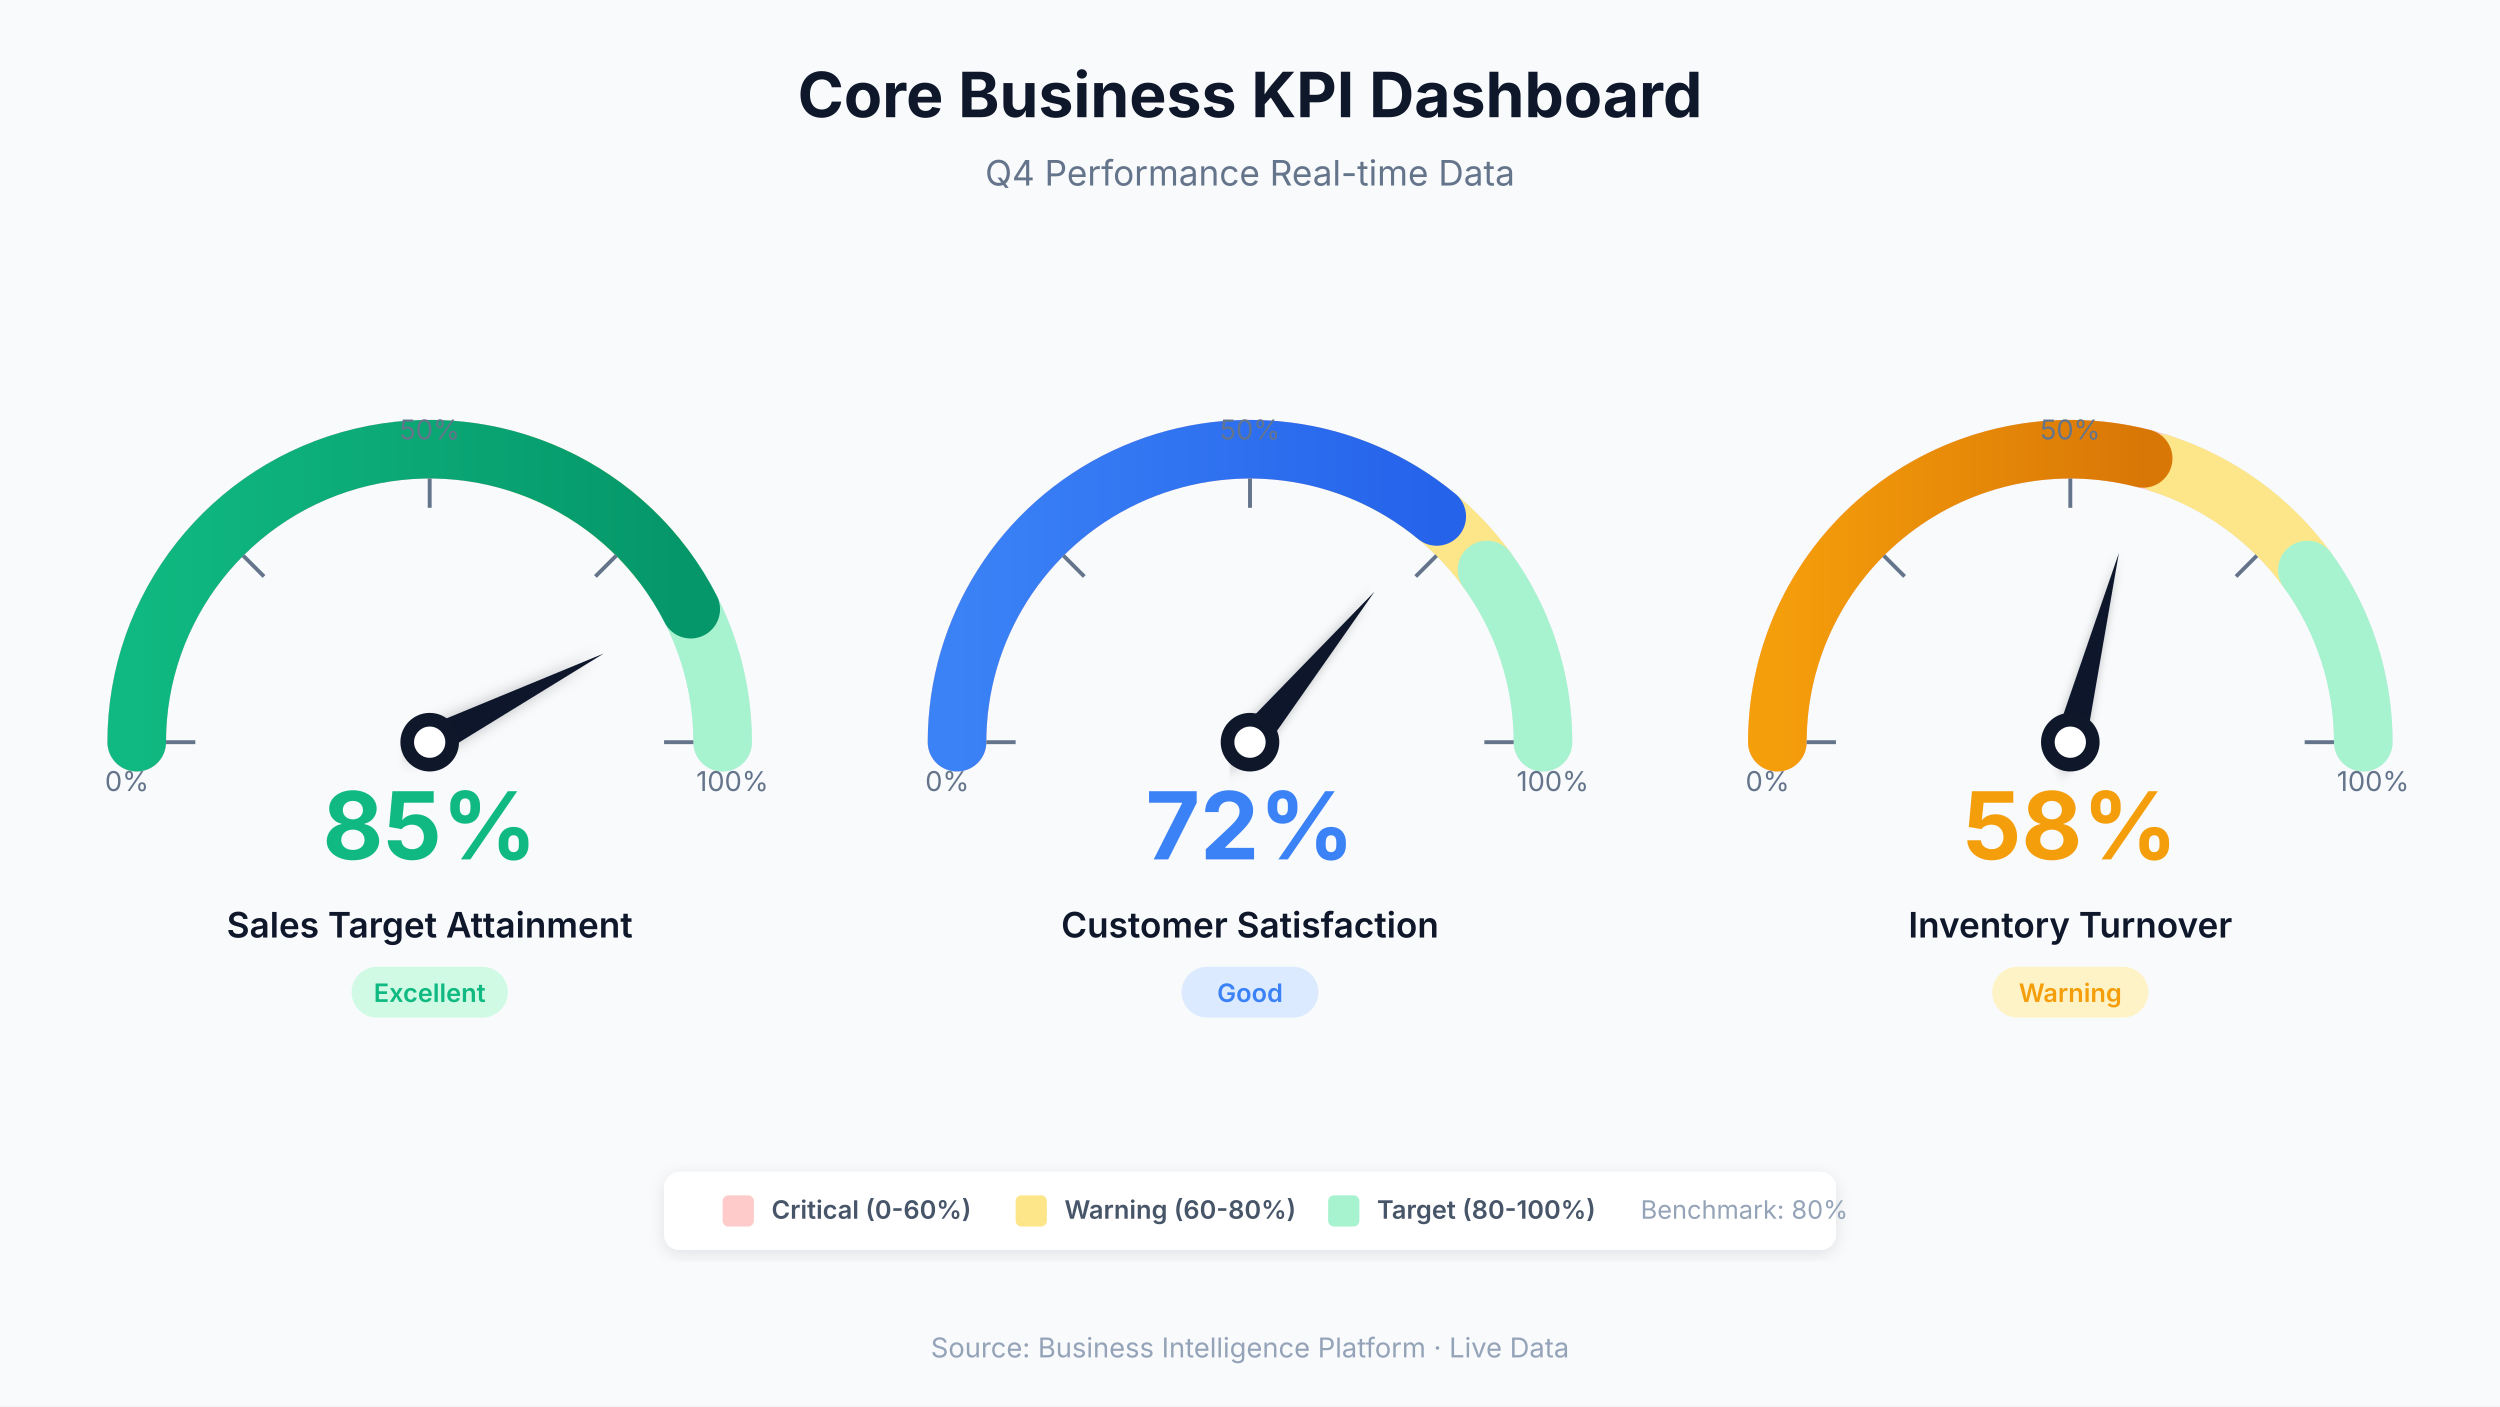
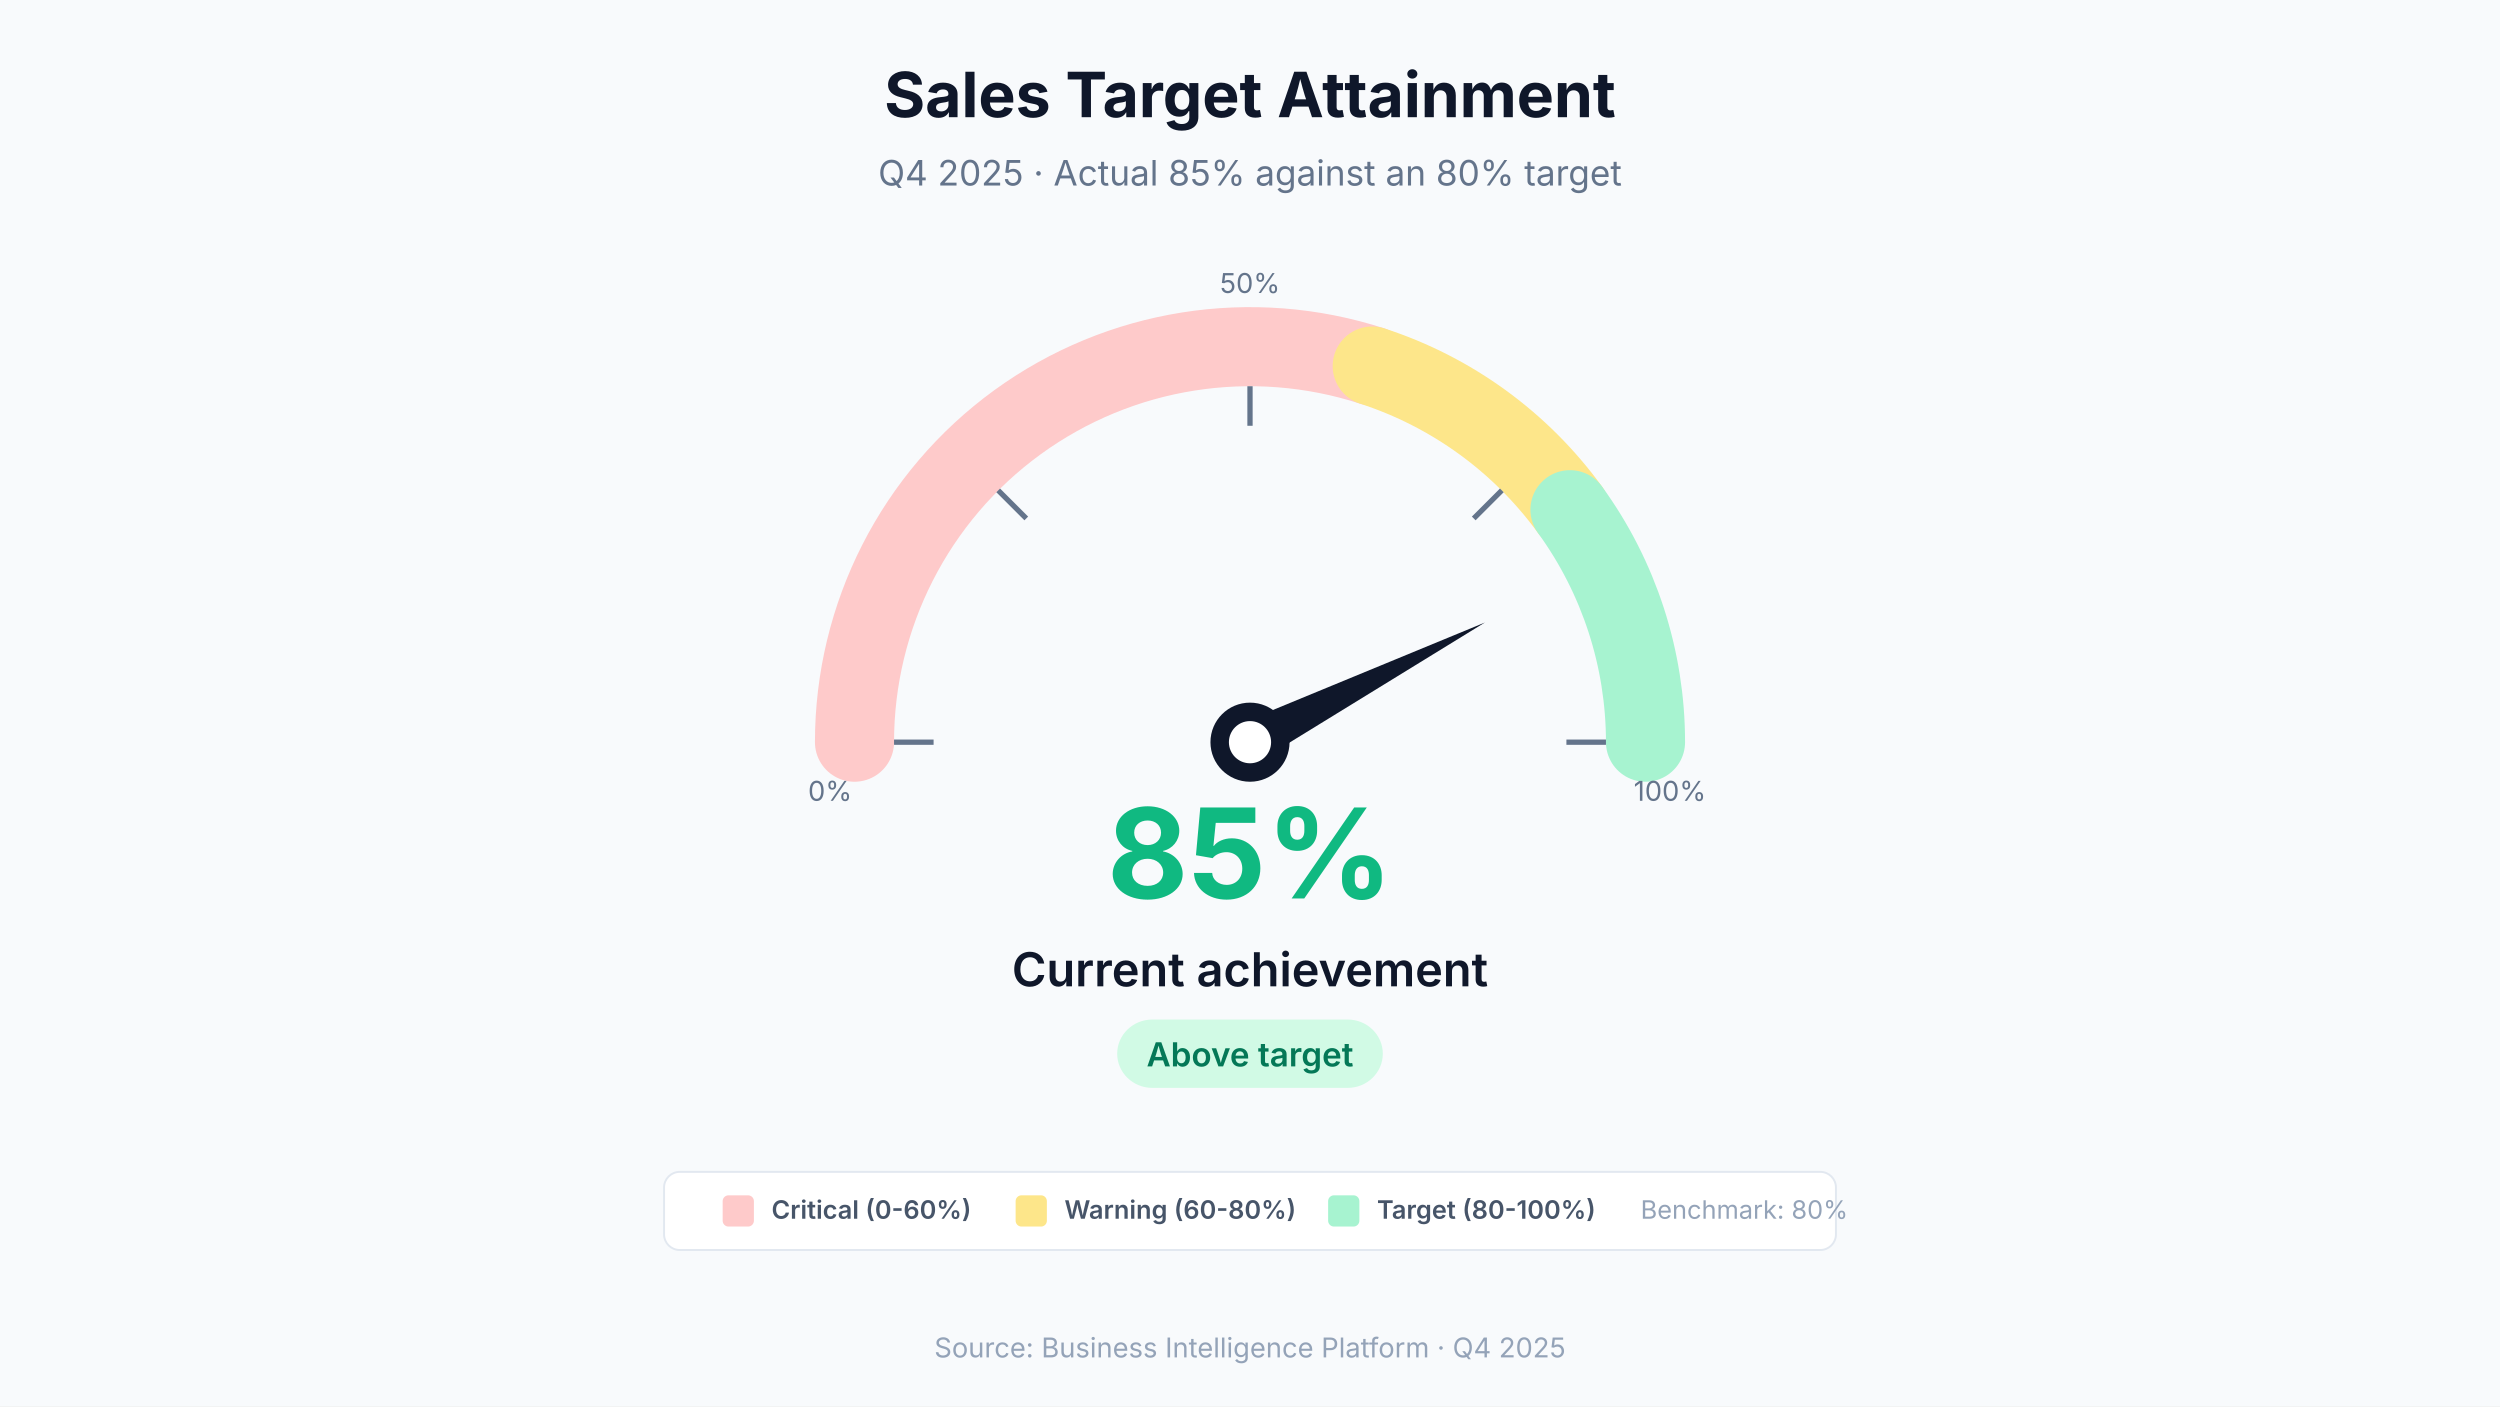
- <svg xmlns="http://www.w3.org/2000/svg" viewBox="0 0 1280 720" width="1280" height="720">
-   <defs>
-     <linearGradient id="bgArcGrad" x1="0%" y1="0%" x2="100%" y2="0%">
-       <stop offset="0%" style="stop-color:#E2E8F0;stop-opacity:1" />
-       <stop offset="100%" style="stop-color:#F1F5F9;stop-opacity:1" />
-     </linearGradient>
-     <linearGradient id="excellentGrad" x1="0%" y1="0%" x2="100%" y2="0%">
-       <stop offset="0%" style="stop-color:#10B981;stop-opacity:1" />
-       <stop offset="100%" style="stop-color:#059669;stop-opacity:1" />
-     </linearGradient>
-     <linearGradient id="goodGrad" x1="0%" y1="0%" x2="100%" y2="0%">
-       <stop offset="0%" style="stop-color:#3B82F6;stop-opacity:1" />
-       <stop offset="100%" style="stop-color:#2563EB;stop-opacity:1" />
-     </linearGradient>
-     <linearGradient id="warningGrad" x1="0%" y1="0%" x2="100%" y2="0%">
-       <stop offset="0%" style="stop-color:#F59E0B;stop-opacity:1" />
-       <stop offset="100%" style="stop-color:#D97706;stop-opacity:1" />
-     </linearGradient>
-     <linearGradient id="dangerGrad" x1="0%" y1="0%" x2="100%" y2="0%">
-       <stop offset="0%" style="stop-color:#EF4444;stop-opacity:1" />
-       <stop offset="100%" style="stop-color:#DC2626;stop-opacity:1" />
-     </linearGradient>
-     <filter id="needleShadow" x="-20%" y="-20%" width="140%" height="140%">
-       <feGaussianBlur in="SourceAlpha" stdDeviation="3" />
-       <feOffset dx="0" dy="2" result="offsetblur" />
-       <feFlood flood-color="#0F172A" flood-opacity="0.25" result="shadowColor" />
-       <feComposite in="shadowColor" in2="offsetblur" operator="in" result="shadow" />
-       <feMerge>
-         <feMergeNode in="shadow" />
-         <feMergeNode in="SourceGraphic" />
-       </feMerge>
-     </filter>
-     <filter id="cardShadow" x="-15%" y="-15%" width="130%" height="130%">
-       <feGaussianBlur in="SourceAlpha" stdDeviation="4" />
-       <feOffset dx="0" dy="2" result="offsetblur" />
-       <feFlood flood-color="#0F172A" flood-opacity="0.1" result="shadowColor" />
-       <feComposite in="shadowColor" in2="offsetblur" operator="in" result="shadow" />
-       <feMerge>
-         <feMergeNode in="shadow" />
-         <feMergeNode in="SourceGraphic" />
-       </feMerge>
-     </filter>
-   </defs>
+ <svg xmlns="http://www.w3.org/2000/svg" viewBox="0 0 1280 720" width="1280" height="720" font-family="-apple-system, BlinkMacSystemFont, 'Segoe UI', sans-serif" font-size="12">
  <rect width="1280" height="720" fill="#F8FAFC" />
-   <text x="640" y="60" font-family="-apple-system, BlinkMacSystemFont, 'Segoe UI', sans-serif" font-size="32" font-weight="700" fill="#0F172A" text-anchor="middle">Core Business KPI Dashboard</text>
-   <text x="640" y="95" font-family="-apple-system, BlinkMacSystemFont, 'Segoe UI', sans-serif" font-size="18" fill="#64748B" text-anchor="middle">Q4 Performance Real-time Data</text>
-   <g id="gauge1" transform="translate(220, 380)">
-     <path d="M -150,0 A 150,150 0 0,1 150,0" fill="none" stroke="#E2E8F0" stroke-width="30" stroke-linecap="round" />
-     <path d="M -150,0 A 150,150 0 0,1 46.35,-142.66" fill="none" stroke="#FECACA" stroke-width="30" stroke-linecap="round" />
-     <path d="M 46.35,-142.66 A 150,150 0 0,1 121.35,-88.17" fill="none" stroke="#FDE68A" stroke-width="30" stroke-linecap="round" />
-     <path d="M 121.35,-88.17 A 150,150 0 0,1 150,0" fill="none" stroke="#A7F3D0" stroke-width="30" stroke-linecap="round" />
-     <path d="M -150,0 A 150,150 0 0,1 133.65,-68.10" fill="none" stroke="url(#excellentGrad)" stroke-width="30" stroke-linecap="round" />
-     <line x1="-135" y1="0" x2="-120" y2="0" stroke="#64748B" stroke-width="2" />
-     <line x1="-95.5" y1="-95.5" x2="-84.85" y2="-84.85" stroke="#64748B" stroke-width="2" />
-     <line x1="0" y1="-135" x2="0" y2="-120" stroke="#64748B" stroke-width="2" />
-     <line x1="95.5" y1="-95.5" x2="84.85" y2="-84.85" stroke="#64748B" stroke-width="2" />
-     <line x1="135" y1="0" x2="120" y2="0" stroke="#64748B" stroke-width="2" />
-     <text x="-155" y="25" font-family="-apple-system, BlinkMacSystemFont, 'Segoe UI', sans-serif" font-size="14" fill="#64748B" text-anchor="middle">0%</text>
-     <text x="0" y="-155" font-family="-apple-system, BlinkMacSystemFont, 'Segoe UI', sans-serif" font-size="14" fill="#64748B" text-anchor="middle">50%</text>
-     <text x="155" y="25" font-family="-apple-system, BlinkMacSystemFont, 'Segoe UI', sans-serif" font-size="14" fill="#64748B" text-anchor="middle">100%</text>
-     <g transform="rotate(63)">
-       <path d="M 0,-100 L -8,0 L 0,15 L 8,0 Z" fill="#0F172A" filter="url(#needleShadow)" />
+   <g id="header">
+     <text x="640" y="60" font-size="32" font-weight="700" fill="#0F172A" text-anchor="middle">Sales Target Attainment</text>
+     <text x="640" y="95" font-size="18" fill="#64748B" text-anchor="middle">Q4 2025 · Actual 85% against an 80% target</text>
+   </g>
+   <g id="heroGauge" transform="translate(640, 380)">
+     <g id="gaugeScale" transform="scale(1.35)">
+       <path d="M -150,0 A 150,150 0 0,1 46.35,-142.66" fill="none" stroke="#FECACA" stroke-width="30" stroke-linecap="round" />
+       <path d="M 46.35,-142.66 A 150,150 0 0,1 121.35,-88.17" fill="none" stroke="#FDE68A" stroke-width="30" stroke-linecap="round" />
+       <path d="M 121.35,-88.17 A 150,150 0 0,1 150,0" fill="none" stroke="#A7F3D0" stroke-width="30" stroke-linecap="round" />
+       <line x1="-135" y1="0" x2="-120" y2="0" stroke="#64748B" stroke-width="2" />
+       <line x1="-95.5" y1="-95.5" x2="-84.85" y2="-84.85" stroke="#64748B" stroke-width="2" />
+       <line x1="0" y1="-135" x2="0" y2="-120" stroke="#64748B" stroke-width="2" />
+       <line x1="95.5" y1="-95.5" x2="84.85" y2="-84.85" stroke="#64748B" stroke-width="2" />
+       <line x1="135" y1="0" x2="120" y2="0" stroke="#64748B" stroke-width="2" />
    </g>
-     <circle cx="0" cy="0" r="15" fill="#0F172A" />
-     <circle cx="0" cy="0" r="8" fill="#FFFFFF" />
-     <text x="0" y="60" font-family="-apple-system, BlinkMacSystemFont, 'Segoe UI', sans-serif" font-size="48" font-weight="700" fill="#10B981" text-anchor="middle">85%</text>
-     <text x="0" y="100" font-family="-apple-system, BlinkMacSystemFont, 'Segoe UI', sans-serif" font-size="18" font-weight="600" fill="#0F172A" text-anchor="middle">Sales Target Attainment</text>
-     <rect x="-40" y="115" width="80" height="26" rx="13" fill="#D1FAE5" />
-     <text x="0" y="133" font-family="-apple-system, BlinkMacSystemFont, 'Segoe UI', sans-serif" font-size="13" font-weight="600" fill="#10B981" text-anchor="middle">Excellent</text>
-   </g>
-   <g id="gauge2" transform="translate(640, 380)">
-     <path d="M -150,0 A 150,150 0 0,1 150,0" fill="none" stroke="#E2E8F0" stroke-width="30" stroke-linecap="round" />
-     <path d="M -150,0 A 150,150 0 0,1 46.35,-142.66" fill="none" stroke="#FECACA" stroke-width="30" stroke-linecap="round" />
-     <path d="M 46.35,-142.66 A 150,150 0 0,1 121.35,-88.17" fill="none" stroke="#FDE68A" stroke-width="30" stroke-linecap="round" />
-     <path d="M 121.35,-88.17 A 150,150 0 0,1 150,0" fill="none" stroke="#A7F3D0" stroke-width="30" stroke-linecap="round" />
-     <path d="M -150,0 A 150,150 0 0,1 95.61,-115.58" fill="none" stroke="url(#goodGrad)" stroke-width="30" stroke-linecap="round" />
-     <line x1="-135" y1="0" x2="-120" y2="0" stroke="#64748B" stroke-width="2" />
-     <line x1="-95.5" y1="-95.5" x2="-84.85" y2="-84.85" stroke="#64748B" stroke-width="2" />
-     <line x1="0" y1="-135" x2="0" y2="-120" stroke="#64748B" stroke-width="2" />
-     <line x1="95.5" y1="-95.5" x2="84.85" y2="-84.85" stroke="#64748B" stroke-width="2" />
-     <line x1="135" y1="0" x2="120" y2="0" stroke="#64748B" stroke-width="2" />
-     <text x="-155" y="25" font-family="-apple-system, BlinkMacSystemFont, 'Segoe UI', sans-serif" font-size="14" fill="#64748B" text-anchor="middle">0%</text>
-     <text x="0" y="-155" font-family="-apple-system, BlinkMacSystemFont, 'Segoe UI', sans-serif" font-size="14" fill="#64748B" text-anchor="middle">50%</text>
-     <text x="155" y="25" font-family="-apple-system, BlinkMacSystemFont, 'Segoe UI', sans-serif" font-size="14" fill="#64748B" text-anchor="middle">100%</text>
-     <g transform="rotate(39.6)">
-       <path d="M 0,-100 L -8,0 L 0,15 L 8,0 Z" fill="#0F172A" filter="url(#needleShadow)" />
+     <text x="-215" y="30" font-size="14" fill="#64748B" text-anchor="middle">0%</text>
+     <text x="0" y="-230" font-size="14" fill="#64748B" text-anchor="middle">50%</text>
+     <text x="215" y="30" font-size="14" fill="#64748B" text-anchor="middle">100%</text>
+     <g id="gaugeNeedle" transform="scale(1.35)">
+       <g transform="rotate(63)">
+         <path d="M 0,-100 L -8,0 L 0,15 L 8,0 Z" fill="#0F172A" />
+       </g>
+       <circle cx="0" cy="0" r="15" fill="#0F172A" />
+       <circle cx="0" cy="0" r="8" fill="#FFFFFF" />
    </g>
-     <circle cx="0" cy="0" r="15" fill="#0F172A" />
-     <circle cx="0" cy="0" r="8" fill="#FFFFFF" />
-     <text x="0" y="60" font-family="-apple-system, BlinkMacSystemFont, 'Segoe UI', sans-serif" font-size="48" font-weight="700" fill="#3B82F6" text-anchor="middle">72%</text>
-     <text x="0" y="100" font-family="-apple-system, BlinkMacSystemFont, 'Segoe UI', sans-serif" font-size="18" font-weight="600" fill="#0F172A" text-anchor="middle">Customer Satisfaction</text>
-     <rect x="-35" y="115" width="70" height="26" rx="13" fill="#DBEAFE" />
-     <text x="0" y="133" font-family="-apple-system, BlinkMacSystemFont, 'Segoe UI', sans-serif" font-size="13" font-weight="600" fill="#3B82F6" text-anchor="middle">Good</text>
-   </g>
-   <g id="gauge3" transform="translate(1060, 380)">
-     <path d="M -150,0 A 150,150 0 0,1 150,0" fill="none" stroke="#E2E8F0" stroke-width="30" stroke-linecap="round" />
-     <path d="M -150,0 A 150,150 0 0,1 46.35,-142.66" fill="none" stroke="#FECACA" stroke-width="30" stroke-linecap="round" />
-     <path d="M 46.35,-142.66 A 150,150 0 0,1 121.35,-88.17" fill="none" stroke="#FDE68A" stroke-width="30" stroke-linecap="round" />
-     <path d="M 121.35,-88.17 A 150,150 0 0,1 150,0" fill="none" stroke="#A7F3D0" stroke-width="30" stroke-linecap="round" />
-     <path d="M -150,0 A 150,150 0 0,1 37.30,-145.29" fill="none" stroke="url(#warningGrad)" stroke-width="30" stroke-linecap="round" />
-     <line x1="-135" y1="0" x2="-120" y2="0" stroke="#64748B" stroke-width="2" />
-     <line x1="-95.5" y1="-95.5" x2="-84.85" y2="-84.85" stroke="#64748B" stroke-width="2" />
-     <line x1="0" y1="-135" x2="0" y2="-120" stroke="#64748B" stroke-width="2" />
-     <line x1="95.5" y1="-95.5" x2="84.85" y2="-84.85" stroke="#64748B" stroke-width="2" />
-     <line x1="135" y1="0" x2="120" y2="0" stroke="#64748B" stroke-width="2" />
-     <text x="-155" y="25" font-family="-apple-system, BlinkMacSystemFont, 'Segoe UI', sans-serif" font-size="14" fill="#64748B" text-anchor="middle">0%</text>
-     <text x="0" y="-155" font-family="-apple-system, BlinkMacSystemFont, 'Segoe UI', sans-serif" font-size="14" fill="#64748B" text-anchor="middle">50%</text>
-     <text x="155" y="25" font-family="-apple-system, BlinkMacSystemFont, 'Segoe UI', sans-serif" font-size="14" fill="#64748B" text-anchor="middle">100%</text>
-     <g transform="rotate(14.4)">
-       <path d="M 0,-100 L -8,0 L 0,15 L 8,0 Z" fill="#0F172A" filter="url(#needleShadow)" />
-     </g>
-     <circle cx="0" cy="0" r="15" fill="#0F172A" />
-     <circle cx="0" cy="0" r="8" fill="#FFFFFF" />
-     <text x="0" y="60" font-family="-apple-system, BlinkMacSystemFont, 'Segoe UI', sans-serif" font-size="48" font-weight="700" fill="#F59E0B" text-anchor="middle">58%</text>
-     <text x="0" y="100" font-family="-apple-system, BlinkMacSystemFont, 'Segoe UI', sans-serif" font-size="18" font-weight="600" fill="#0F172A" text-anchor="middle">Inventory Turnover</text>
-     <rect x="-40" y="115" width="80" height="26" rx="13" fill="#FEF3C7" />
-     <text x="0" y="133" font-family="-apple-system, BlinkMacSystemFont, 'Segoe UI', sans-serif" font-size="13" font-weight="600" fill="#F59E0B" text-anchor="middle">Warning</text>
+     <text x="0" y="80" font-size="64" font-weight="700" fill="#10B981" text-anchor="middle">85%</text>
+     <text x="0" y="125" font-size="24" font-weight="600" fill="#0F172A" text-anchor="middle">Current achievement</text>
+     <rect x="-68" y="142" width="136" height="35" rx="18" fill="#D1FAE5" />
+     <text x="0" y="166" font-size="17" font-weight="600" fill="#047857" text-anchor="middle">Above target</text>
  </g>
  <g id="legendBar" transform="translate(340, 600)">
-     <rect x="0" y="0" width="600" height="40" rx="8" fill="#FFFFFF" filter="url(#cardShadow)" />
+     <rect x="0" y="0" width="600" height="40" rx="8" fill="#FFFFFF" stroke="#E2E8F0" />
    <rect x="30" y="12" width="16" height="16" rx="3" fill="#FECACA" />
-     <text x="55" y="24" font-family="-apple-system, BlinkMacSystemFont, 'Segoe UI', sans-serif" font-size="13" font-weight="600" fill="#475569">Critical (0-60%)</text>
+     <text x="55" y="24" font-size="13" font-weight="600" fill="#475569">Critical (0-60%)</text>
    <rect x="180" y="12" width="16" height="16" rx="3" fill="#FDE68A" />
-     <text x="205" y="24" font-family="-apple-system, BlinkMacSystemFont, 'Segoe UI', sans-serif" font-size="13" font-weight="600" fill="#475569">Warning (60-80%)</text>
+     <text x="205" y="24" font-size="13" font-weight="600" fill="#475569">Warning (60-80%)</text>
    <rect x="340" y="12" width="16" height="16" rx="3" fill="#A7F3D0" />
-     <text x="365" y="24" font-family="-apple-system, BlinkMacSystemFont, 'Segoe UI', sans-serif" font-size="13" font-weight="600" fill="#475569">Target (80-100%)</text>
-     <text x="500" y="24" font-family="-apple-system, BlinkMacSystemFont, 'Segoe UI', sans-serif" font-size="13" fill="#94A3B8">Benchmark: 80%</text>
+     <text x="365" y="24" font-size="13" font-weight="600" fill="#475569">Target (80-100%)</text>
+     <text x="500" y="24" font-size="13" fill="#94A3B8">Benchmark: 80%</text>
  </g>
-   <text x="640" y="695" font-family="-apple-system, BlinkMacSystemFont, 'Segoe UI', sans-serif" font-size="14" fill="#94A3B8" text-anchor="middle">Source: Business Intelligence Platform · Live Data</text>
+   <g id="source">
+     <text x="640" y="695" font-size="14" fill="#94A3B8" text-anchor="middle">Source: Business Intelligence Platform · Q4 2025</text>
+   </g>
</svg>
